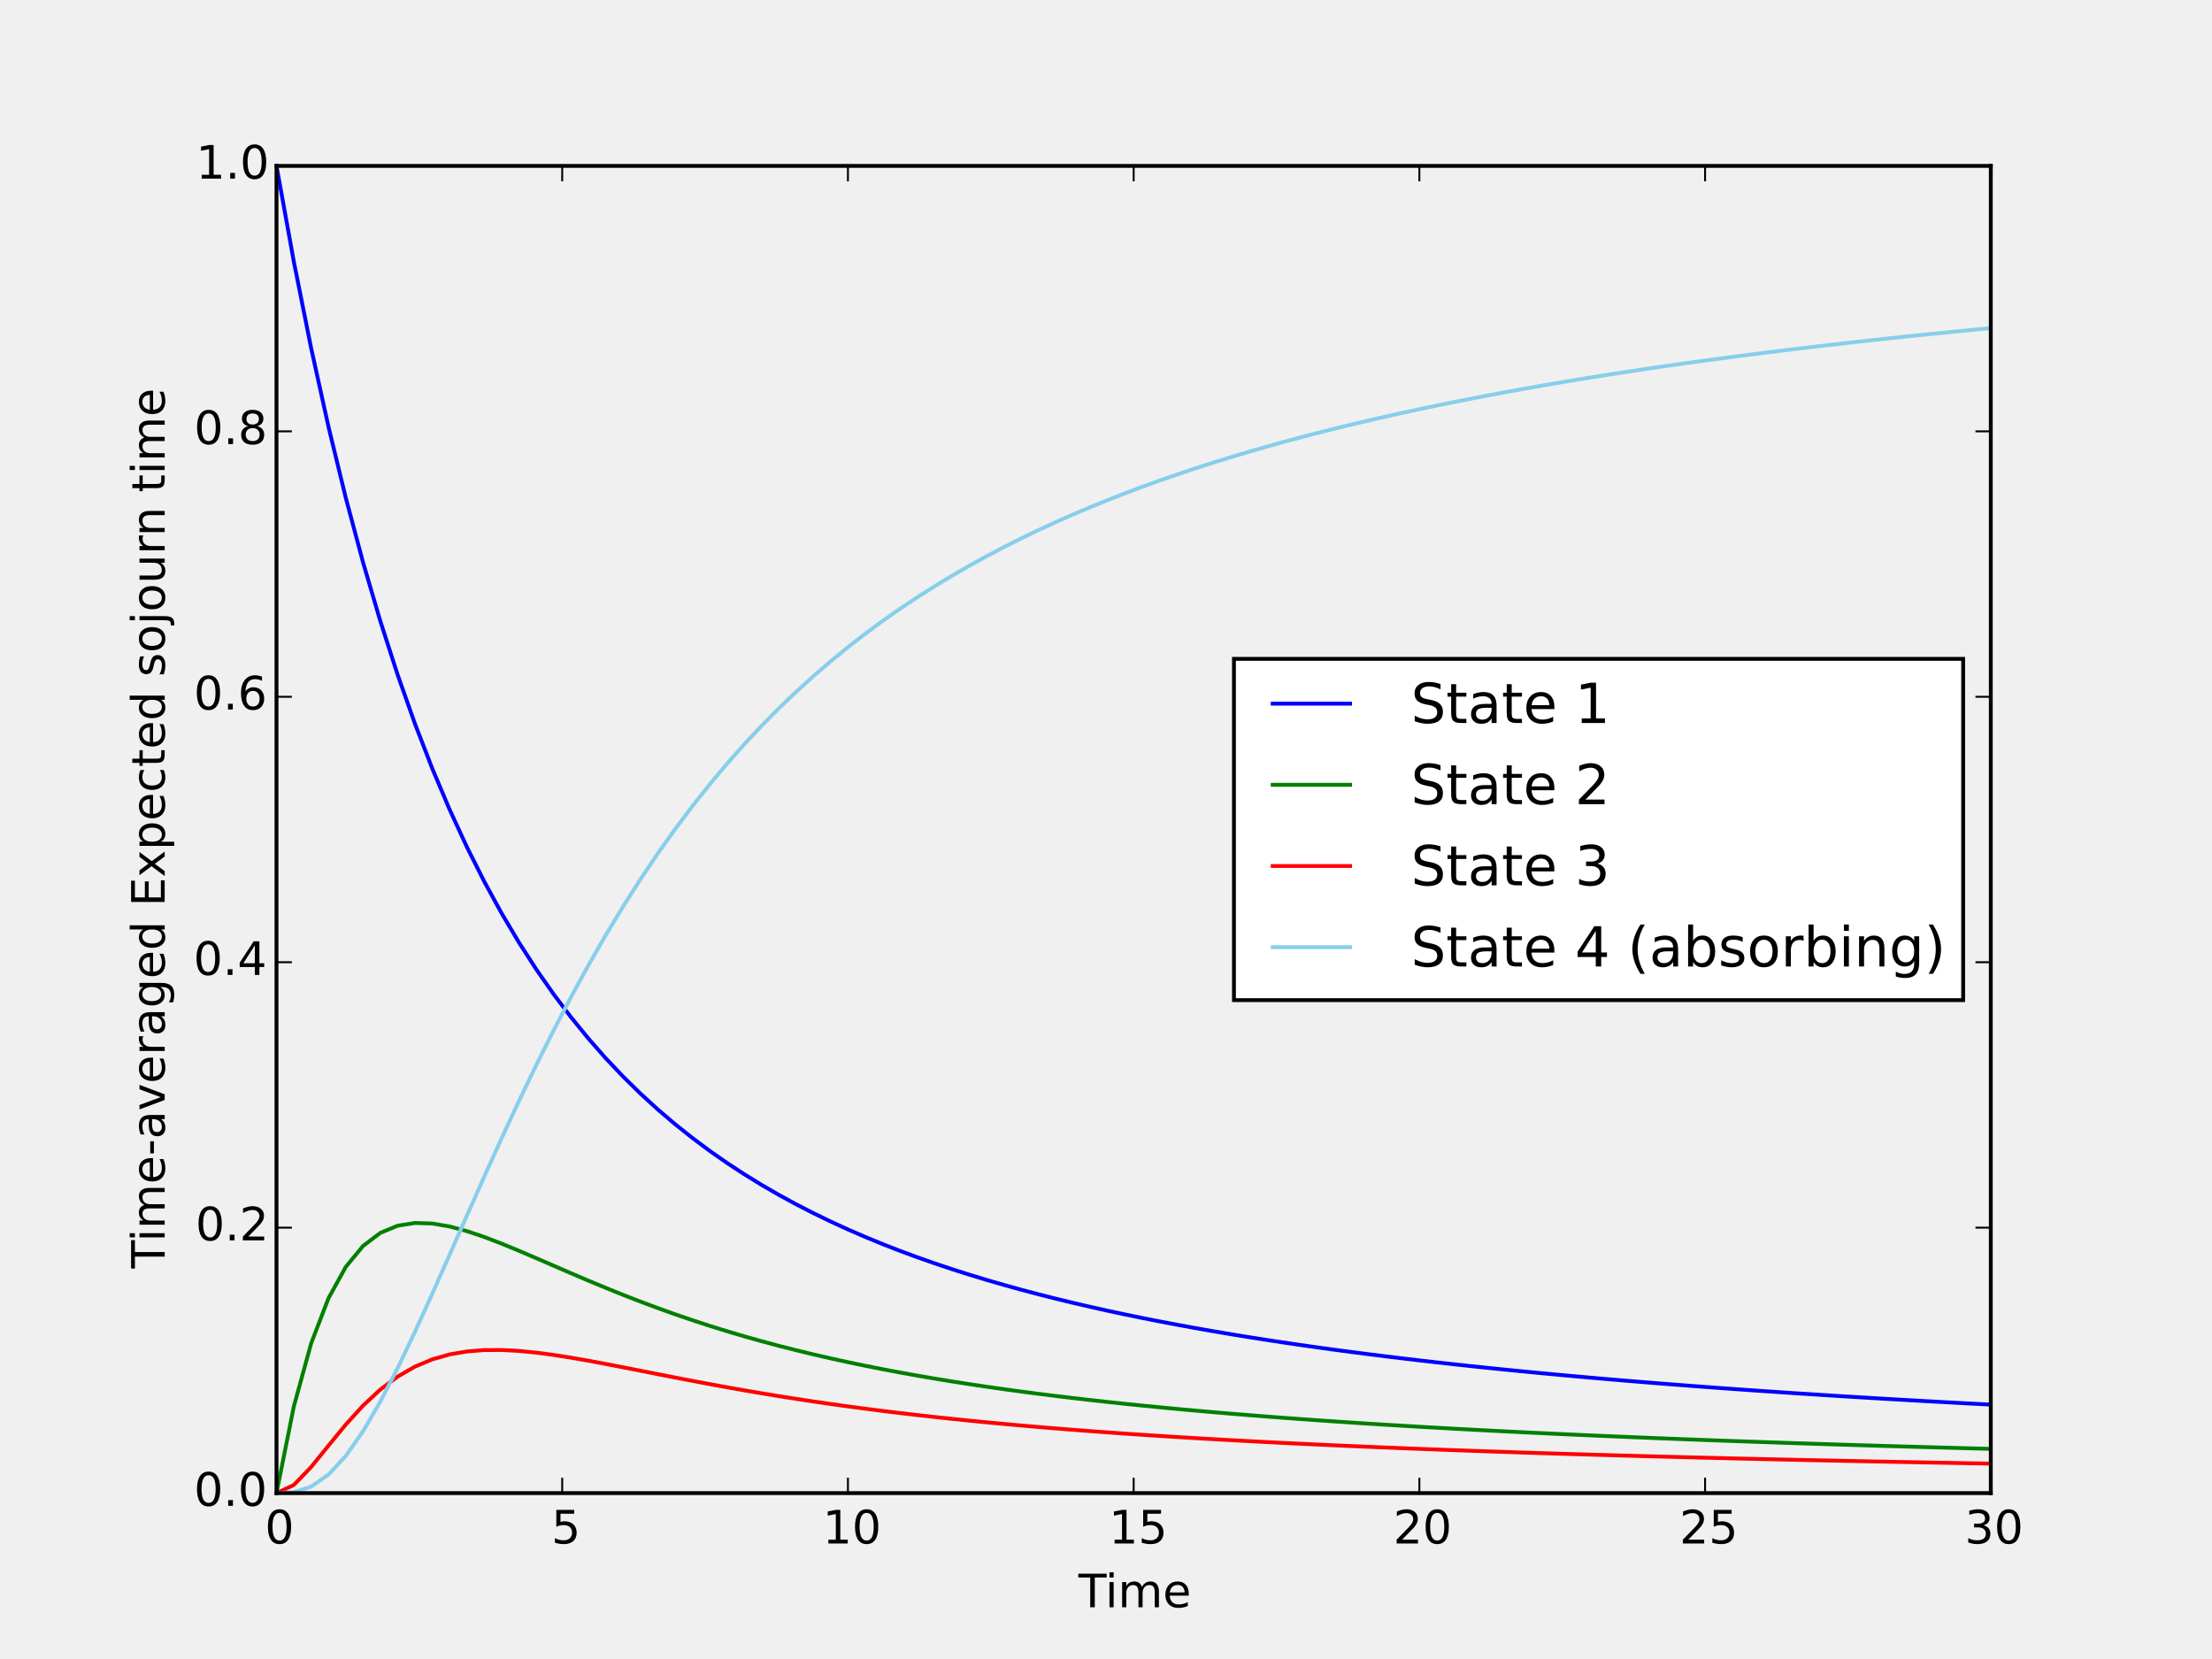
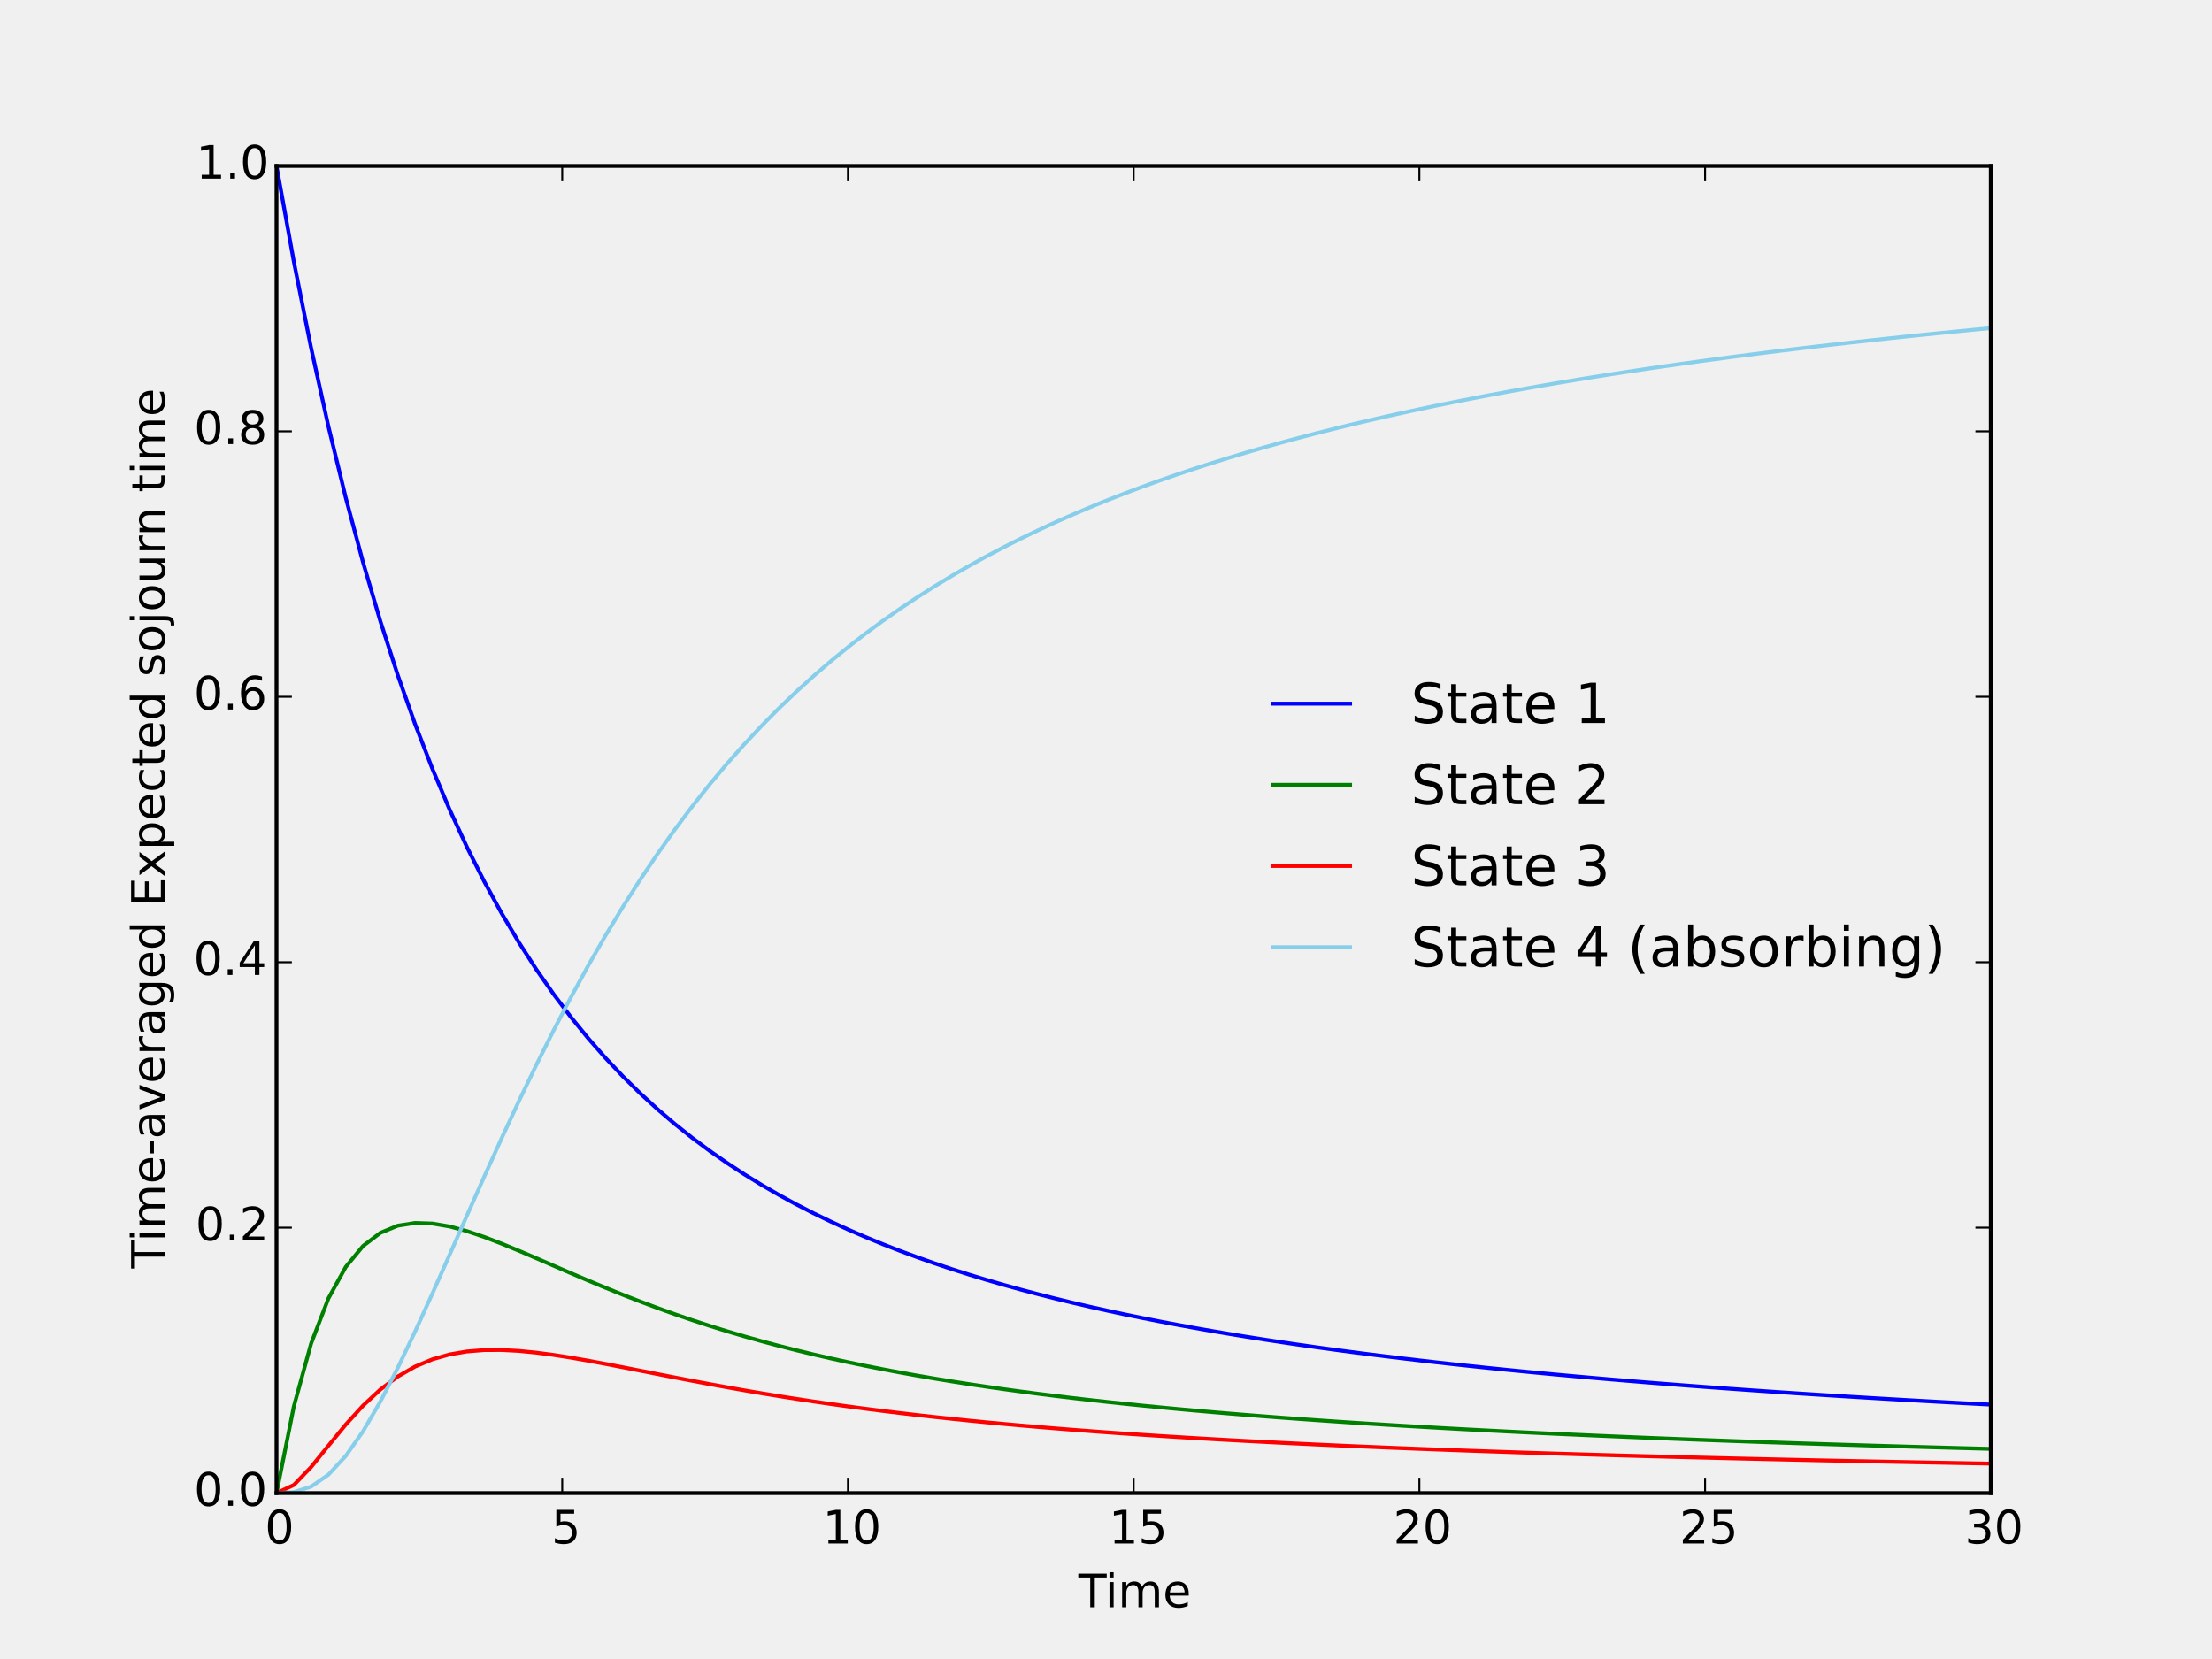
<svg xmlns="http://www.w3.org/2000/svg" xmlns:xlink="http://www.w3.org/1999/xlink" height="432pt" version="1.1" viewBox="0 0 576 432" width="576pt">
  <defs>
    <style type="text/css">
*{stroke-linecap:butt;stroke-linejoin:round;}
  </style>
  </defs>
  <g id="figure_1">
    <g id="patch_1">
      <path d=" M0 432 L576 432 L576 0 L0 0 L0 432" style="fill:none;" />
    </g>
    <g id="axes_1">
      <g id="patch_2">
        <path d=" M72 388.8 L518.4 388.8 L518.4 43.2 L72 43.2 L72 388.8" style="fill:none;" />
      </g>
      <g id="line2d_1">
        <path clip-path="url(#p7ff5b81e1d)" d=" M72 43.201 L76.509 68.109 L81.018 90.653 L85.527 111.083 L90.037 129.624 L94.546 146.472 L99.055 161.803 L103.564 175.774 L108.073 188.522 L112.582 200.172 L117.091 210.834 L121.6 220.606 L126.109 229.574 L130.618 237.818 L135.127 245.407 L139.636 252.403 L144.146 258.863 L148.655 264.836 L153.164 270.367 L157.673 275.497 L162.182 280.261 L166.691 284.692 L171.2 288.819 L175.709 292.668 L180.218 296.264 L184.727 299.628 L189.236 302.778 L193.746 305.733 L198.255 308.508 L202.764 311.118 L207.273 313.575 L211.782 315.892 L216.291 318.079 L220.8 320.146 L225.309 322.101 L229.818 323.954 L234.327 325.711 L238.836 327.379 L243.346 328.964 L247.855 330.473 L252.364 331.909 L256.873 333.278 L261.382 334.585 L265.891 335.833 L270.4 337.026 L274.909 338.167 L279.418 339.261 L283.927 340.308 L288.436 341.313 L292.946 342.278 L297.455 343.204 L301.964 344.095 L306.473 344.952 L310.982 345.777 L315.491 346.572 L320 347.338 L324.509 348.077 L329.018 348.79 L333.527 349.479 L338.036 350.145 L342.546 350.788 L347.055 351.411 L351.564 352.013 L356.073 352.597 L360.582 353.162 L365.091 353.71 L369.6 354.242 L374.109 354.757 L378.618 355.258 L383.127 355.744 L387.636 356.216 L392.145 356.674 L396.655 357.121 L401.164 357.554 L405.673 357.977 L410.182 358.388 L414.691 358.788 L419.2 359.177 L423.709 359.557 L428.218 359.927 L432.727 360.288 L437.236 360.64 L441.745 360.984 L446.255 361.319 L450.764 361.646 L455.273 361.965 L459.782 362.277 L464.291 362.582 L468.8 362.88 L473.309 363.171 L477.818 363.456 L482.327 363.735 L486.836 364.007 L491.345 364.274 L495.855 364.534 L500.364 364.79 L504.873 365.04 L509.382 365.285 L513.891 365.525 L518.4 365.76" style="fill:none;stroke:#0000ff;stroke-linecap:square;" />
      </g>
      <g id="line2d_2">
        <path clip-path="url(#p7ff5b81e1d)" d=" M72 388.799 L76.509 366.256 L81.018 349.828 L85.527 338.08 L90.037 329.901 L94.546 324.438 L99.055 321.029 L103.564 319.166 L108.073 318.459 L112.582 318.605 L117.091 319.373 L121.6 320.587 L126.109 322.11 L130.618 323.84 L135.127 325.699 L139.636 327.628 L144.146 329.584 L148.655 331.535 L153.164 333.456 L157.673 335.332 L162.182 337.152 L166.691 338.907 L171.2 340.593 L175.709 342.208 L180.218 343.751 L184.727 345.223 L189.236 346.626 L193.746 347.961 L198.255 349.231 L202.764 350.439 L207.273 351.587 L211.782 352.679 L216.291 353.717 L220.8 354.704 L225.309 355.644 L229.818 356.538 L234.327 357.39 L238.836 358.202 L243.346 358.977 L247.855 359.715 L252.364 360.421 L256.873 361.095 L261.382 361.739 L265.891 362.356 L270.4 362.946 L274.909 363.511 L279.418 364.054 L283.927 364.574 L288.436 365.073 L292.946 365.553 L297.455 366.014 L301.964 366.457 L306.473 366.884 L310.982 367.296 L315.491 367.692 L320 368.074 L324.509 368.443 L329.018 368.799 L333.527 369.143 L338.036 369.475 L342.546 369.796 L347.055 370.107 L351.564 370.408 L356.073 370.7 L360.582 370.982 L365.091 371.256 L369.6 371.522 L374.109 371.779 L378.618 372.029 L383.127 372.272 L387.636 372.508 L392.145 372.738 L396.655 372.961 L401.164 373.177 L405.673 373.389 L410.182 373.594 L414.691 373.794 L419.2 373.989 L423.709 374.179 L428.218 374.364 L432.727 374.544 L437.236 374.72 L441.745 374.892 L446.255 375.059 L450.764 375.223 L455.273 375.383 L459.782 375.539 L464.291 375.691 L468.8 375.84 L473.309 375.986 L477.818 376.128 L482.327 376.267 L486.836 376.404 L491.345 376.537 L495.855 376.667 L500.364 376.795 L504.873 376.92 L509.382 377.042 L513.891 377.162 L518.4 377.28" style="fill:none;stroke:#008000;stroke-linecap:square;" />
      </g>
      <g id="line2d_3">
        <path clip-path="url(#p7ff5b81e1d)" d=" M72 388.8 L76.509 386.687 L81.018 382.008 L85.527 376.449 L90.037 370.953 L94.546 366.007 L99.055 361.822 L103.564 358.451 L108.073 355.86 L112.582 353.97 L117.091 352.688 L121.6 351.914 L126.109 351.557 L130.618 351.534 L135.127 351.776 L139.636 352.221 L144.146 352.818 L148.655 353.528 L153.164 354.317 L157.673 355.158 L162.182 356.031 L166.691 356.918 L171.2 357.808 L175.709 358.691 L180.218 359.559 L184.727 360.407 L189.236 361.231 L193.746 362.029 L198.255 362.8 L202.764 363.542 L207.273 364.255 L211.782 364.939 L216.291 365.594 L220.8 366.223 L225.309 366.824 L229.818 367.399 L234.327 367.95 L238.836 368.477 L243.346 368.981 L247.855 369.463 L252.364 369.925 L256.873 370.367 L261.382 370.791 L265.891 371.197 L270.4 371.586 L274.909 371.959 L279.418 372.318 L283.927 372.662 L288.436 372.993 L292.946 373.311 L297.455 373.617 L301.964 373.911 L306.473 374.195 L310.982 374.468 L315.491 374.732 L320 374.986 L324.509 375.231 L329.018 375.468 L333.527 375.697 L338.036 375.918 L342.546 376.132 L347.055 376.339 L351.564 376.54 L356.073 376.734 L360.582 376.922 L365.091 377.105 L369.6 377.282 L374.109 377.453 L378.618 377.62 L383.127 377.782 L387.636 377.939 L392.145 378.092 L396.655 378.241 L401.164 378.385 L405.673 378.526 L410.182 378.663 L414.691 378.796 L419.2 378.926 L423.709 379.053 L428.218 379.176 L432.727 379.296 L437.236 379.413 L441.745 379.528 L446.255 379.64 L450.764 379.749 L455.273 379.855 L459.782 379.959 L464.291 380.061 L468.8 380.16 L473.309 380.257 L477.818 380.352 L482.327 380.445 L486.836 380.536 L491.345 380.625 L495.855 380.712 L500.364 380.797 L504.873 380.88 L509.382 380.962 L513.891 381.042 L518.4 381.12" style="fill:none;stroke:#ff0000;stroke-linecap:square;" />
      </g>
      <g id="line2d_4">
        <path clip-path="url(#p7ff5b81e1d)" d=" M72 388.8 L76.509 388.549 L81.018 387.111 L85.527 383.988 L90.037 379.121 L94.546 372.683 L99.055 364.946 L103.564 356.209 L108.073 346.759 L112.582 336.852 L117.091 326.705 L121.6 316.494 L126.109 306.359 L130.618 296.408 L135.127 286.718 L139.636 277.348 L144.146 268.334 L148.655 259.701 L153.164 251.459 L157.673 243.613 L162.182 236.157 L166.691 229.083 L171.2 222.38 L175.709 216.033 L180.218 210.026 L184.727 204.342 L189.236 198.965 L193.746 193.877 L198.255 189.061 L202.764 184.502 L207.273 180.183 L211.782 176.091 L216.291 172.21 L220.8 168.527 L225.309 165.031 L229.818 161.708 L234.327 158.549 L238.836 155.542 L243.346 152.678 L247.855 149.949 L252.364 147.345 L256.873 144.86 L261.382 142.485 L265.891 140.215 L270.4 138.042 L274.909 135.962 L279.418 133.968 L283.927 132.056 L288.436 130.221 L292.946 128.459 L297.455 126.765 L301.964 125.136 L306.473 123.569 L310.982 122.059 L315.491 120.605 L320 119.202 L324.509 117.849 L329.018 116.543 L333.527 115.281 L338.036 114.062 L342.546 112.883 L347.055 111.743 L351.564 110.639 L356.073 109.569 L360.582 108.533 L365.091 107.529 L369.6 106.555 L374.109 105.61 L378.618 104.693 L383.127 103.802 L387.636 102.937 L392.145 102.096 L396.655 101.278 L401.164 100.483 L405.673 99.709 L410.182 98.956 L414.691 98.222 L419.2 97.508 L423.709 96.812 L428.218 96.133 L432.727 95.472 L437.236 94.826 L441.745 94.197 L446.255 93.582 L450.764 92.983 L455.273 92.397 L459.782 91.825 L464.291 91.266 L468.8 90.72 L473.309 90.186 L477.818 89.664 L482.327 89.153 L486.836 88.654 L491.345 88.165 L495.855 87.687 L500.364 87.219 L504.873 86.76 L509.382 86.311 L513.891 85.871 L518.4 85.44" style="fill:none;stroke:#87ceeb;stroke-linecap:square;" />
      </g>
      <g id="patch_3">
        <path d=" M72 43.2 L518.4 43.2 L518.4 43.2" style="fill:none;stroke:#000000;stroke-linecap:square;stroke-linejoin:miter;" />
      </g>
      <g id="patch_4">
        <path d=" M518.4 388.8 L518.4 43.2 L518.4 43.2" style="fill:none;stroke:#000000;stroke-linecap:square;stroke-linejoin:miter;" />
      </g>
      <g id="patch_5">
        <path d=" M72 388.8 L518.4 388.8 L518.4 388.8" style="fill:none;stroke:#000000;stroke-linecap:square;stroke-linejoin:miter;" />
      </g>
      <g id="patch_6">
        <path d=" M72 388.8 L72 43.2 L72 43.2" style="fill:none;stroke:#000000;stroke-linecap:square;stroke-linejoin:miter;" />
      </g>
      <g id="matplotlib.axis_1">
        <g id="xtick_1">
          <g id="line2d_5">
            <defs>
              <path d=" M0 0 L0 -4" id="mb1445623b5" style="stroke:#000000;stroke-width:0.5;" />
            </defs>
            <g>
              <use style="stroke:#000000;stroke-width:0.5;" x="72.0" xlink:href="#mb1445623b5" y="388.8" />
            </g>
          </g>
          <g id="line2d_6">
            <defs>
              <path d=" M0 0 L0 4" id="m3a68111ca7" style="stroke:#000000;stroke-width:0.5;" />
            </defs>
            <g>
              <use style="stroke:#000000;stroke-width:0.5;" x="72.0" xlink:href="#m3a68111ca7" y="43.2" />
            </g>
          </g>
          <g id="text_1">
            <defs>
              <path d=" M31.781 66.406 Q24.172 66.406 20.328 58.906 Q16.5 51.422 16.5 36.375 Q16.5 21.391 20.328 13.891 Q24.172 6.391 31.781 6.391 Q39.453 6.391 43.281 13.891 Q47.125 21.391 47.125 36.375 Q47.125 51.422 43.281 58.906 Q39.453 66.406 31.781 66.406 M31.781 74.219 Q44.047 74.219 50.516 64.516 Q56.984 54.828 56.984 36.375 Q56.984 17.969 50.516 8.266 Q44.047 -1.422 31.781 -1.422 Q19.531 -1.422 13.062 8.266 Q6.594 17.969 6.594 36.375 Q6.594 54.828 13.062 64.516 Q19.531 74.219 31.781 74.219" id="BitstreamVeraSans-Roman-30" />
            </defs>
            <g transform="translate(68.97656 401.9181)scale(0.12 -0.12)">
              <use xlink:href="#BitstreamVeraSans-Roman-30" />
            </g>
          </g>
        </g>
        <g id="xtick_2">
          <g id="line2d_7">
            <g>
              <use style="stroke:#000000;stroke-width:0.5;" x="146.4" xlink:href="#mb1445623b5" y="388.8" />
            </g>
          </g>
          <g id="line2d_8">
            <g>
              <use style="stroke:#000000;stroke-width:0.5;" x="146.4" xlink:href="#m3a68111ca7" y="43.2" />
            </g>
          </g>
          <g id="text_2">
            <defs>
              <path d=" M10.797 72.906 L49.516 72.906 L49.516 64.594 L19.828 64.594 L19.828 46.734 Q21.969 47.469 24.109 47.828 Q26.266 48.188 28.422 48.188 Q40.625 48.188 47.75 41.5 Q54.891 34.812 54.891 23.391 Q54.891 11.625 47.562 5.094 Q40.234 -1.422 26.906 -1.422 Q22.312 -1.422 17.547 -0.641 Q12.797 0.141 7.719 1.703 L7.719 11.625 Q12.109 9.234 16.797 8.062 Q21.484 6.891 26.703 6.891 Q35.156 6.891 40.078 11.328 Q45.016 15.766 45.016 23.391 Q45.016 31 40.078 35.438 Q35.156 39.891 26.703 39.891 Q22.75 39.891 18.812 39.016 Q14.891 38.141 10.797 36.281 z " id="BitstreamVeraSans-Roman-35" />
            </defs>
            <g transform="translate(143.5697 401.9181)scale(0.12 -0.12)">
              <use xlink:href="#BitstreamVeraSans-Roman-35" />
            </g>
          </g>
        </g>
        <g id="xtick_3">
          <g id="line2d_9">
            <g>
              <use style="stroke:#000000;stroke-width:0.5;" x="220.8" xlink:href="#mb1445623b5" y="388.8" />
            </g>
          </g>
          <g id="line2d_10">
            <g>
              <use style="stroke:#000000;stroke-width:0.5;" x="220.8" xlink:href="#m3a68111ca7" y="43.2" />
            </g>
          </g>
          <g id="text_3">
            <defs>
              <path d=" M12.406 8.297 L28.516 8.297 L28.516 63.922 L10.984 60.406 L10.984 69.391 L28.422 72.906 L38.281 72.906 L38.281 8.297 L54.391 8.297 L54.391 0 L12.406 0 z " id="BitstreamVeraSans-Roman-31" />
            </defs>
            <g transform="translate(214.2225 401.9181)scale(0.12 -0.12)">
              <use xlink:href="#BitstreamVeraSans-Roman-31" />
              <use x="63.623" xlink:href="#BitstreamVeraSans-Roman-30" />
            </g>
          </g>
        </g>
        <g id="xtick_4">
          <g id="line2d_11">
            <g>
              <use style="stroke:#000000;stroke-width:0.5;" x="295.2" xlink:href="#mb1445623b5" y="388.8" />
            </g>
          </g>
          <g id="line2d_12">
            <g>
              <use style="stroke:#000000;stroke-width:0.5;" x="295.2" xlink:href="#m3a68111ca7" y="43.2" />
            </g>
          </g>
          <g id="text_4">
            <g transform="translate(288.7481 401.9181)scale(0.12 -0.12)">
              <use xlink:href="#BitstreamVeraSans-Roman-31" />
              <use x="63.623" xlink:href="#BitstreamVeraSans-Roman-35" />
            </g>
          </g>
        </g>
        <g id="xtick_5">
          <g id="line2d_13">
            <g>
              <use style="stroke:#000000;stroke-width:0.5;" x="369.6" xlink:href="#mb1445623b5" y="388.8" />
            </g>
          </g>
          <g id="line2d_14">
            <g>
              <use style="stroke:#000000;stroke-width:0.5;" x="369.6" xlink:href="#m3a68111ca7" y="43.2" />
            </g>
          </g>
          <g id="text_5">
            <defs>
              <path d=" M19.188 8.297 L53.609 8.297 L53.609 0 L7.328 0 L7.328 8.297 Q12.938 14.109 22.625 23.891 Q32.328 33.688 34.812 36.531 Q39.547 41.844 41.422 45.531 Q43.312 49.219 43.312 52.781 Q43.312 58.594 39.234 62.25 Q35.156 65.922 28.609 65.922 Q23.969 65.922 18.812 64.312 Q13.672 62.703 7.812 59.422 L7.812 69.391 Q13.766 71.781 18.938 73 Q24.125 74.219 28.422 74.219 Q39.75 74.219 46.484 68.547 Q53.219 62.891 53.219 53.422 Q53.219 48.922 51.531 44.891 Q49.859 40.875 45.406 35.406 Q44.188 33.984 37.641 27.219 Q31.109 20.453 19.188 8.297" id="BitstreamVeraSans-Roman-32" />
            </defs>
            <g transform="translate(362.8031 401.9181)scale(0.12 -0.12)">
              <use xlink:href="#BitstreamVeraSans-Roman-32" />
              <use x="63.623" xlink:href="#BitstreamVeraSans-Roman-30" />
            </g>
          </g>
        </g>
        <g id="xtick_6">
          <g id="line2d_15">
            <g>
              <use style="stroke:#000000;stroke-width:0.5;" x="444.0" xlink:href="#mb1445623b5" y="388.8" />
            </g>
          </g>
          <g id="line2d_16">
            <g>
              <use style="stroke:#000000;stroke-width:0.5;" x="444.0" xlink:href="#m3a68111ca7" y="43.2" />
            </g>
          </g>
          <g id="text_6">
            <g transform="translate(437.3288 401.9181)scale(0.12 -0.12)">
              <use xlink:href="#BitstreamVeraSans-Roman-32" />
              <use x="63.623" xlink:href="#BitstreamVeraSans-Roman-35" />
            </g>
          </g>
        </g>
        <g id="xtick_7">
          <g id="line2d_17">
            <g>
              <use style="stroke:#000000;stroke-width:0.5;" x="518.4" xlink:href="#mb1445623b5" y="388.8" />
            </g>
          </g>
          <g id="line2d_18">
            <g>
              <use style="stroke:#000000;stroke-width:0.5;" x="518.4" xlink:href="#m3a68111ca7" y="43.2" />
            </g>
          </g>
          <g id="text_7">
            <defs>
              <path d=" M40.578 39.312 Q47.656 37.797 51.625 33 Q55.609 28.219 55.609 21.188 Q55.609 10.406 48.188 4.484 Q40.766 -1.422 27.094 -1.422 Q22.516 -1.422 17.656 -0.516 Q12.797 0.391 7.625 2.203 L7.625 11.719 Q11.719 9.328 16.594 8.109 Q21.484 6.891 26.812 6.891 Q36.078 6.891 40.938 10.547 Q45.797 14.203 45.797 21.188 Q45.797 27.641 41.281 31.266 Q36.766 34.906 28.719 34.906 L20.219 34.906 L20.219 43.016 L29.109 43.016 Q36.375 43.016 40.234 45.922 Q44.094 48.828 44.094 54.297 Q44.094 59.906 40.109 62.906 Q36.141 65.922 28.719 65.922 Q24.656 65.922 20.016 65.031 Q15.375 64.156 9.812 62.312 L9.812 71.094 Q15.438 72.656 20.344 73.438 Q25.25 74.219 29.594 74.219 Q40.828 74.219 47.359 69.109 Q53.906 64.016 53.906 55.328 Q53.906 49.266 50.438 45.094 Q46.969 40.922 40.578 39.312" id="BitstreamVeraSans-Roman-33" />
            </defs>
            <g transform="translate(511.6209 401.9181)scale(0.12 -0.12)">
              <use xlink:href="#BitstreamVeraSans-Roman-33" />
              <use x="63.623" xlink:href="#BitstreamVeraSans-Roman-30" />
            </g>
          </g>
        </g>
        <g id="text_8">
          <defs>
            <path d=" M56.203 29.594 L56.203 25.203 L14.891 25.203 Q15.484 15.922 20.484 11.062 Q25.484 6.203 34.422 6.203 Q39.594 6.203 44.453 7.469 Q49.312 8.734 54.109 11.281 L54.109 2.781 Q49.266 0.734 44.188 -0.344 Q39.109 -1.422 33.891 -1.422 Q20.797 -1.422 13.156 6.188 Q5.516 13.812 5.516 26.812 Q5.516 40.234 12.766 48.109 Q20.016 56 32.328 56 Q43.359 56 49.781 48.891 Q56.203 41.797 56.203 29.594 M47.219 32.234 Q47.125 39.594 43.094 43.984 Q39.062 48.391 32.422 48.391 Q24.906 48.391 20.391 44.141 Q15.875 39.891 15.188 32.172 z " id="BitstreamVeraSans-Roman-65" />
            <path d=" M9.422 54.688 L18.406 54.688 L18.406 0 L9.422 0 z  M9.422 75.984 L18.406 75.984 L18.406 64.594 L9.422 64.594 z " id="BitstreamVeraSans-Roman-69" />
            <path d=" M-0.297 72.906 L61.375 72.906 L61.375 64.594 L35.5 64.594 L35.5 0 L25.594 0 L25.594 64.594 L-0.297 64.594 z " id="BitstreamVeraSans-Roman-54" />
            <path d=" M52 44.188 Q55.375 50.25 60.062 53.125 Q64.75 56 71.094 56 Q79.641 56 84.281 50.016 Q88.922 44.047 88.922 33.016 L88.922 0 L79.891 0 L79.891 32.719 Q79.891 40.578 77.094 44.375 Q74.312 48.188 68.609 48.188 Q61.625 48.188 57.562 43.547 Q53.516 38.922 53.516 30.906 L53.516 0 L44.484 0 L44.484 32.719 Q44.484 40.625 41.703 44.406 Q38.922 48.188 33.109 48.188 Q26.219 48.188 22.156 43.531 Q18.109 38.875 18.109 30.906 L18.109 0 L9.078 0 L9.078 54.688 L18.109 54.688 L18.109 46.188 Q21.188 51.219 25.484 53.609 Q29.781 56 35.688 56 Q41.656 56 45.828 52.969 Q50 49.953 52 44.188" id="BitstreamVeraSans-Roman-6d" />
          </defs>
          <g transform="translate(280.8216 418.5319)scale(0.12 -0.12)">
            <use xlink:href="#BitstreamVeraSans-Roman-54" />
            <use x="57.959" xlink:href="#BitstreamVeraSans-Roman-69" />
            <use x="85.742" xlink:href="#BitstreamVeraSans-Roman-6d" />
            <use x="183.154" xlink:href="#BitstreamVeraSans-Roman-65" />
          </g>
        </g>
      </g>
      <g id="matplotlib.axis_2">
        <g id="ytick_1">
          <g id="line2d_19">
            <defs>
              <path d=" M0 0 L4 0" id="m71e820122c" style="stroke:#000000;stroke-width:0.5;" />
            </defs>
            <g>
              <use style="stroke:#000000;stroke-width:0.5;" x="72.0" xlink:href="#m71e820122c" y="388.8" />
            </g>
          </g>
          <g id="line2d_20">
            <defs>
              <path d=" M0 0 L-4 0" id="m81ec2b1422" style="stroke:#000000;stroke-width:0.5;" />
            </defs>
            <g>
              <use style="stroke:#000000;stroke-width:0.5;" x="518.4" xlink:href="#m81ec2b1422" y="388.8" />
            </g>
          </g>
          <g id="text_9">
            <defs>
              <path d=" M10.688 12.406 L21 12.406 L21 0 L10.688 0 z " id="BitstreamVeraSans-Roman-2e" />
            </defs>
            <g transform="translate(50.50438 392.1112)scale(0.12 -0.12)">
              <use xlink:href="#BitstreamVeraSans-Roman-30" />
              <use x="63.623" xlink:href="#BitstreamVeraSans-Roman-2e" />
              <use x="95.41" xlink:href="#BitstreamVeraSans-Roman-30" />
            </g>
          </g>
        </g>
        <g id="ytick_2">
          <g id="line2d_21">
            <g>
              <use style="stroke:#000000;stroke-width:0.5;" x="72.0" xlink:href="#m71e820122c" y="319.68" />
            </g>
          </g>
          <g id="line2d_22">
            <g>
              <use style="stroke:#000000;stroke-width:0.5;" x="518.4" xlink:href="#m81ec2b1422" y="319.68" />
            </g>
          </g>
          <g id="text_10">
            <g transform="translate(50.90937 322.9912)scale(0.12 -0.12)">
              <use xlink:href="#BitstreamVeraSans-Roman-30" />
              <use x="63.623" xlink:href="#BitstreamVeraSans-Roman-2e" />
              <use x="95.41" xlink:href="#BitstreamVeraSans-Roman-32" />
            </g>
          </g>
        </g>
        <g id="ytick_3">
          <g id="line2d_23">
            <g>
              <use style="stroke:#000000;stroke-width:0.5;" x="72.0" xlink:href="#m71e820122c" y="250.56" />
            </g>
          </g>
          <g id="line2d_24">
            <g>
              <use style="stroke:#000000;stroke-width:0.5;" x="518.4" xlink:href="#m81ec2b1422" y="250.56" />
            </g>
          </g>
          <g id="text_11">
            <defs>
              <path d=" M37.797 64.312 L12.891 25.391 L37.797 25.391 z  M35.203 72.906 L47.609 72.906 L47.609 25.391 L58.016 25.391 L58.016 17.188 L47.609 17.188 L47.609 0 L37.797 0 L37.797 17.188 L4.891 17.188 L4.891 26.703 z " id="BitstreamVeraSans-Roman-34" />
            </defs>
            <g transform="translate(50.38063 253.8713)scale(0.12 -0.12)">
              <use xlink:href="#BitstreamVeraSans-Roman-30" />
              <use x="63.623" xlink:href="#BitstreamVeraSans-Roman-2e" />
              <use x="95.41" xlink:href="#BitstreamVeraSans-Roman-34" />
            </g>
          </g>
        </g>
        <g id="ytick_4">
          <g id="line2d_25">
            <g>
              <use style="stroke:#000000;stroke-width:0.5;" x="72.0" xlink:href="#m71e820122c" y="181.44" />
            </g>
          </g>
          <g id="line2d_26">
            <g>
              <use style="stroke:#000000;stroke-width:0.5;" x="518.4" xlink:href="#m81ec2b1422" y="181.44" />
            </g>
          </g>
          <g id="text_12">
            <defs>
              <path d=" M33.016 40.375 Q26.375 40.375 22.484 35.828 Q18.609 31.297 18.609 23.391 Q18.609 15.531 22.484 10.953 Q26.375 6.391 33.016 6.391 Q39.656 6.391 43.531 10.953 Q47.406 15.531 47.406 23.391 Q47.406 31.297 43.531 35.828 Q39.656 40.375 33.016 40.375 M52.594 71.297 L52.594 62.312 Q48.875 64.062 45.094 64.984 Q41.312 65.922 37.594 65.922 Q27.828 65.922 22.672 59.328 Q17.531 52.734 16.797 39.406 Q19.672 43.656 24.016 45.922 Q28.375 48.188 33.594 48.188 Q44.578 48.188 50.953 41.516 Q57.328 34.859 57.328 23.391 Q57.328 12.156 50.688 5.359 Q44.047 -1.422 33.016 -1.422 Q20.359 -1.422 13.672 8.266 Q6.984 17.969 6.984 36.375 Q6.984 53.656 15.188 63.938 Q23.391 74.219 37.203 74.219 Q40.922 74.219 44.703 73.484 Q48.484 72.75 52.594 71.297" id="BitstreamVeraSans-Roman-36" />
            </defs>
            <g transform="translate(50.46312 184.7512)scale(0.12 -0.12)">
              <use xlink:href="#BitstreamVeraSans-Roman-30" />
              <use x="63.623" xlink:href="#BitstreamVeraSans-Roman-2e" />
              <use x="95.41" xlink:href="#BitstreamVeraSans-Roman-36" />
            </g>
          </g>
        </g>
        <g id="ytick_5">
          <g id="line2d_27">
            <g>
              <use style="stroke:#000000;stroke-width:0.5;" x="72.0" xlink:href="#m71e820122c" y="112.32" />
            </g>
          </g>
          <g id="line2d_28">
            <g>
              <use style="stroke:#000000;stroke-width:0.5;" x="518.4" xlink:href="#m81ec2b1422" y="112.32" />
            </g>
          </g>
          <g id="text_13">
            <defs>
              <path d=" M31.781 34.625 Q24.75 34.625 20.719 30.859 Q16.703 27.094 16.703 20.516 Q16.703 13.922 20.719 10.156 Q24.75 6.391 31.781 6.391 Q38.812 6.391 42.859 10.172 Q46.922 13.969 46.922 20.516 Q46.922 27.094 42.891 30.859 Q38.875 34.625 31.781 34.625 M21.922 38.812 Q15.578 40.375 12.031 44.719 Q8.5 49.078 8.5 55.328 Q8.5 64.062 14.719 69.141 Q20.953 74.219 31.781 74.219 Q42.672 74.219 48.875 69.141 Q55.078 64.062 55.078 55.328 Q55.078 49.078 51.531 44.719 Q48 40.375 41.703 38.812 Q48.828 37.156 52.797 32.312 Q56.781 27.484 56.781 20.516 Q56.781 9.906 50.312 4.234 Q43.844 -1.422 31.781 -1.422 Q19.734 -1.422 13.25 4.234 Q6.781 9.906 6.781 20.516 Q6.781 27.484 10.781 32.312 Q14.797 37.156 21.922 38.812 M18.312 54.391 Q18.312 48.734 21.844 45.562 Q25.391 42.391 31.781 42.391 Q38.141 42.391 41.719 45.562 Q45.312 48.734 45.312 54.391 Q45.312 60.062 41.719 63.234 Q38.141 66.406 31.781 66.406 Q25.391 66.406 21.844 63.234 Q18.312 60.062 18.312 54.391" id="BitstreamVeraSans-Roman-38" />
            </defs>
            <g transform="translate(50.52875 115.6312)scale(0.12 -0.12)">
              <use xlink:href="#BitstreamVeraSans-Roman-30" />
              <use x="63.623" xlink:href="#BitstreamVeraSans-Roman-2e" />
              <use x="95.41" xlink:href="#BitstreamVeraSans-Roman-38" />
            </g>
          </g>
        </g>
        <g id="ytick_6">
          <g id="line2d_29">
            <g>
              <use style="stroke:#000000;stroke-width:0.5;" x="72.0" xlink:href="#m71e820122c" y="43.2" />
            </g>
          </g>
          <g id="line2d_30">
            <g>
              <use style="stroke:#000000;stroke-width:0.5;" x="518.4" xlink:href="#m81ec2b1422" y="43.2" />
            </g>
          </g>
          <g id="text_14">
            <g transform="translate(51.03125 46.51125)scale(0.12 -0.12)">
              <use xlink:href="#BitstreamVeraSans-Roman-31" />
              <use x="63.623" xlink:href="#BitstreamVeraSans-Roman-2e" />
              <use x="95.41" xlink:href="#BitstreamVeraSans-Roman-30" />
            </g>
          </g>
        </g>
        <g id="text_15">
          <defs>
            <path id="BitstreamVeraSans-Roman-20" />
            <path d=" M54.891 33.016 L54.891 0 L45.906 0 L45.906 32.719 Q45.906 40.484 42.875 44.328 Q39.844 48.188 33.797 48.188 Q26.516 48.188 22.312 43.547 Q18.109 38.922 18.109 30.906 L18.109 0 L9.078 0 L9.078 54.688 L18.109 54.688 L18.109 46.188 Q21.344 51.125 25.703 53.562 Q30.078 56 35.797 56 Q45.219 56 50.047 50.172 Q54.891 44.344 54.891 33.016" id="BitstreamVeraSans-Roman-6e" />
            <path d=" M34.281 27.484 Q23.391 27.484 19.188 25 Q14.984 22.516 14.984 16.5 Q14.984 11.719 18.141 8.906 Q21.297 6.109 26.703 6.109 Q34.188 6.109 38.703 11.406 Q43.219 16.703 43.219 25.484 L43.219 27.484 z  M52.203 31.203 L52.203 0 L43.219 0 L43.219 8.297 Q40.141 3.328 35.547 0.953 Q30.953 -1.422 24.312 -1.422 Q15.922 -1.422 10.953 3.297 Q6 8.016 6 15.922 Q6 25.141 12.172 29.828 Q18.359 34.516 30.609 34.516 L43.219 34.516 L43.219 35.406 Q43.219 41.609 39.141 45 Q35.062 48.391 27.688 48.391 Q23 48.391 18.547 47.266 Q14.109 46.141 10.016 43.891 L10.016 52.203 Q14.938 54.109 19.578 55.047 Q24.219 56 28.609 56 Q40.484 56 46.344 49.844 Q52.203 43.703 52.203 31.203" id="BitstreamVeraSans-Roman-61" />
            <path d=" M30.609 48.391 Q23.391 48.391 19.188 42.75 Q14.984 37.109 14.984 27.297 Q14.984 17.484 19.156 11.844 Q23.344 6.203 30.609 6.203 Q37.797 6.203 41.984 11.859 Q46.188 17.531 46.188 27.297 Q46.188 37.016 41.984 42.703 Q37.797 48.391 30.609 48.391 M30.609 56 Q42.328 56 49.016 48.375 Q55.719 40.766 55.719 27.297 Q55.719 13.875 49.016 6.219 Q42.328 -1.422 30.609 -1.422 Q18.844 -1.422 12.172 6.219 Q5.516 13.875 5.516 27.297 Q5.516 40.766 12.172 48.375 Q18.844 56 30.609 56" id="BitstreamVeraSans-Roman-6f" />
            <path d=" M9.422 54.688 L18.406 54.688 L18.406 -0.984 Q18.406 -11.422 14.422 -16.109 Q10.453 -20.797 1.609 -20.797 L-1.812 -20.797 L-1.812 -13.188 L0.594 -13.188 Q5.719 -13.188 7.562 -10.812 Q9.422 -8.453 9.422 -0.984 z  M9.422 75.984 L18.406 75.984 L18.406 64.594 L9.422 64.594 z " id="BitstreamVeraSans-Roman-6a" />
            <path d=" M48.781 52.594 L48.781 44.188 Q44.969 46.297 41.141 47.344 Q37.312 48.391 33.406 48.391 Q24.656 48.391 19.812 42.844 Q14.984 37.312 14.984 27.297 Q14.984 17.281 19.812 11.734 Q24.656 6.203 33.406 6.203 Q37.312 6.203 41.141 7.25 Q44.969 8.297 48.781 10.406 L48.781 2.094 Q45.016 0.344 40.984 -0.531 Q36.969 -1.422 32.422 -1.422 Q20.062 -1.422 12.781 6.344 Q5.516 14.109 5.516 27.297 Q5.516 40.672 12.859 48.328 Q20.219 56 33.016 56 Q37.156 56 41.109 55.141 Q45.062 54.297 48.781 52.594" id="BitstreamVeraSans-Roman-63" />
            <path d=" M44.281 53.078 L44.281 44.578 Q40.484 46.531 36.375 47.5 Q32.281 48.484 27.875 48.484 Q21.188 48.484 17.844 46.438 Q14.5 44.391 14.5 40.281 Q14.5 37.156 16.891 35.375 Q19.281 33.594 26.516 31.984 L29.594 31.297 Q39.156 29.25 43.188 25.516 Q47.219 21.781 47.219 15.094 Q47.219 7.469 41.188 3.016 Q35.156 -1.422 24.609 -1.422 Q20.219 -1.422 15.453 -0.562 Q10.688 0.297 5.422 2 L5.422 11.281 Q10.406 8.688 15.234 7.391 Q20.062 6.109 24.812 6.109 Q31.156 6.109 34.562 8.281 Q37.984 10.453 37.984 14.406 Q37.984 18.062 35.516 20.016 Q33.062 21.969 24.703 23.781 L21.578 24.516 Q13.234 26.266 9.516 29.906 Q5.812 33.547 5.812 39.891 Q5.812 47.609 11.281 51.797 Q16.75 56 26.812 56 Q31.781 56 36.172 55.266 Q40.578 54.547 44.281 53.078" id="BitstreamVeraSans-Roman-73" />
            <path d=" M9.812 72.906 L55.906 72.906 L55.906 64.594 L19.672 64.594 L19.672 43.016 L54.391 43.016 L54.391 34.719 L19.672 34.719 L19.672 8.297 L56.781 8.297 L56.781 0 L9.812 0 z " id="BitstreamVeraSans-Roman-45" />
            <path d=" M4.891 31.391 L31.203 31.391 L31.203 23.391 L4.891 23.391 z " id="BitstreamVeraSans-Roman-2d" />
            <path d=" M54.891 54.688 L35.109 28.078 L55.906 0 L45.312 0 L29.391 21.484 L13.484 0 L2.875 0 L24.125 28.609 L4.688 54.688 L15.281 54.688 L29.781 35.203 L44.281 54.688 z " id="BitstreamVeraSans-Roman-78" />
            <path d=" M2.984 54.688 L12.5 54.688 L29.594 8.797 L46.688 54.688 L56.203 54.688 L35.688 0 L23.484 0 z " id="BitstreamVeraSans-Roman-76" />
            <path d=" M45.406 46.391 L45.406 75.984 L54.391 75.984 L54.391 0 L45.406 0 L45.406 8.203 Q42.578 3.328 38.25 0.953 Q33.938 -1.422 27.875 -1.422 Q17.969 -1.422 11.734 6.484 Q5.516 14.406 5.516 27.297 Q5.516 40.188 11.734 48.094 Q17.969 56 27.875 56 Q33.938 56 38.25 53.625 Q42.578 51.266 45.406 46.391 M14.797 27.297 Q14.797 17.391 18.875 11.75 Q22.953 6.109 30.078 6.109 Q37.203 6.109 41.297 11.75 Q45.406 17.391 45.406 27.297 Q45.406 37.203 41.297 42.844 Q37.203 48.484 30.078 48.484 Q22.953 48.484 18.875 42.844 Q14.797 37.203 14.797 27.297" id="BitstreamVeraSans-Roman-64" />
            <path d=" M45.406 27.984 Q45.406 37.75 41.375 43.109 Q37.359 48.484 30.078 48.484 Q22.859 48.484 18.828 43.109 Q14.797 37.75 14.797 27.984 Q14.797 18.266 18.828 12.891 Q22.859 7.516 30.078 7.516 Q37.359 7.516 41.375 12.891 Q45.406 18.266 45.406 27.984 M54.391 6.781 Q54.391 -7.172 48.188 -13.984 Q42 -20.797 29.203 -20.797 Q24.469 -20.797 20.266 -20.094 Q16.062 -19.391 12.109 -17.922 L12.109 -9.188 Q16.062 -11.328 19.922 -12.344 Q23.781 -13.375 27.781 -13.375 Q36.625 -13.375 41.016 -8.766 Q45.406 -4.156 45.406 5.172 L45.406 9.625 Q42.625 4.781 38.281 2.391 Q33.938 0 27.875 0 Q17.828 0 11.672 7.656 Q5.516 15.328 5.516 27.984 Q5.516 40.672 11.672 48.328 Q17.828 56 27.875 56 Q33.938 56 38.281 53.609 Q42.625 51.219 45.406 46.391 L45.406 54.688 L54.391 54.688 z " id="BitstreamVeraSans-Roman-67" />
            <path d=" M8.5 21.578 L8.5 54.688 L17.484 54.688 L17.484 21.922 Q17.484 14.156 20.5 10.266 Q23.531 6.391 29.594 6.391 Q36.859 6.391 41.078 11.031 Q45.312 15.672 45.312 23.688 L45.312 54.688 L54.297 54.688 L54.297 0 L45.312 0 L45.312 8.406 Q42.047 3.422 37.719 1 Q33.406 -1.422 27.688 -1.422 Q18.266 -1.422 13.375 4.438 Q8.5 10.297 8.5 21.578" id="BitstreamVeraSans-Roman-75" />
            <path d=" M41.109 46.297 Q39.594 47.172 37.812 47.578 Q36.031 48 33.891 48 Q26.266 48 22.188 43.047 Q18.109 38.094 18.109 28.812 L18.109 0 L9.078 0 L9.078 54.688 L18.109 54.688 L18.109 46.188 Q20.953 51.172 25.484 53.578 Q30.031 56 36.531 56 Q37.453 56 38.578 55.875 Q39.703 55.766 41.062 55.516 z " id="BitstreamVeraSans-Roman-72" />
            <path d=" M18.312 70.219 L18.312 54.688 L36.812 54.688 L36.812 47.703 L18.312 47.703 L18.312 18.016 Q18.312 11.328 20.141 9.422 Q21.969 7.516 27.594 7.516 L36.812 7.516 L36.812 0 L27.594 0 Q17.188 0 13.234 3.875 Q9.281 7.766 9.281 18.016 L9.281 47.703 L2.688 47.703 L2.688 54.688 L9.281 54.688 L9.281 70.219 z " id="BitstreamVeraSans-Roman-74" />
            <path d=" M18.109 8.203 L18.109 -20.797 L9.078 -20.797 L9.078 54.688 L18.109 54.688 L18.109 46.391 Q20.953 51.266 25.266 53.625 Q29.594 56 35.594 56 Q45.562 56 51.781 48.094 Q58.016 40.188 58.016 27.297 Q58.016 14.406 51.781 6.484 Q45.562 -1.422 35.594 -1.422 Q29.594 -1.422 25.266 0.953 Q20.953 3.328 18.109 8.203 M48.688 27.297 Q48.688 37.203 44.609 42.844 Q40.531 48.484 33.406 48.484 Q26.266 48.484 22.188 42.844 Q18.109 37.203 18.109 27.297 Q18.109 17.391 22.188 11.75 Q26.266 6.109 33.406 6.109 Q40.531 6.109 44.609 11.75 Q48.688 17.391 48.688 27.297" id="BitstreamVeraSans-Roman-70" />
          </defs>
          <g transform="translate(42.885 330.2897)rotate(-90.0)scale(0.12 -0.12)">
            <use xlink:href="#BitstreamVeraSans-Roman-54" />
            <use x="57.959" xlink:href="#BitstreamVeraSans-Roman-69" />
            <use x="85.742" xlink:href="#BitstreamVeraSans-Roman-6d" />
            <use x="183.154" xlink:href="#BitstreamVeraSans-Roman-65" />
            <use x="244.678" xlink:href="#BitstreamVeraSans-Roman-2d" />
            <use x="280.762" xlink:href="#BitstreamVeraSans-Roman-61" />
            <use x="342.041" xlink:href="#BitstreamVeraSans-Roman-76" />
            <use x="401.221" xlink:href="#BitstreamVeraSans-Roman-65" />
            <use x="462.744" xlink:href="#BitstreamVeraSans-Roman-72" />
            <use x="503.857" xlink:href="#BitstreamVeraSans-Roman-61" />
            <use x="565.137" xlink:href="#BitstreamVeraSans-Roman-67" />
            <use x="628.613" xlink:href="#BitstreamVeraSans-Roman-65" />
            <use x="690.137" xlink:href="#BitstreamVeraSans-Roman-64" />
            <use x="753.613" xlink:href="#BitstreamVeraSans-Roman-20" />
            <use x="785.4" xlink:href="#BitstreamVeraSans-Roman-45" />
            <use x="848.584" xlink:href="#BitstreamVeraSans-Roman-78" />
            <use x="907.764" xlink:href="#BitstreamVeraSans-Roman-70" />
            <use x="971.24" xlink:href="#BitstreamVeraSans-Roman-65" />
            <use x="1032.764" xlink:href="#BitstreamVeraSans-Roman-63" />
            <use x="1087.744" xlink:href="#BitstreamVeraSans-Roman-74" />
            <use x="1126.953" xlink:href="#BitstreamVeraSans-Roman-65" />
            <use x="1188.477" xlink:href="#BitstreamVeraSans-Roman-64" />
            <use x="1251.953" xlink:href="#BitstreamVeraSans-Roman-20" />
            <use x="1283.74" xlink:href="#BitstreamVeraSans-Roman-73" />
            <use x="1335.84" xlink:href="#BitstreamVeraSans-Roman-6f" />
            <use x="1397.021" xlink:href="#BitstreamVeraSans-Roman-6a" />
            <use x="1424.805" xlink:href="#BitstreamVeraSans-Roman-6f" />
            <use x="1485.986" xlink:href="#BitstreamVeraSans-Roman-75" />
            <use x="1549.365" xlink:href="#BitstreamVeraSans-Roman-72" />
            <use x="1588.729" xlink:href="#BitstreamVeraSans-Roman-6e" />
            <use x="1652.107" xlink:href="#BitstreamVeraSans-Roman-20" />
            <use x="1683.895" xlink:href="#BitstreamVeraSans-Roman-74" />
            <use x="1723.104" xlink:href="#BitstreamVeraSans-Roman-69" />
            <use x="1750.887" xlink:href="#BitstreamVeraSans-Roman-6d" />
            <use x="1848.299" xlink:href="#BitstreamVeraSans-Roman-65" />
          </g>
        </g>
      </g>
      <g id="legend_1">
        <g id="patch_7">
-           <path d=" M321.32 260.433 L511.2 260.433 L511.2 171.567 L321.32 171.567 z " style="fill:#ffffff;stroke:#000000;stroke-linejoin:miter;" />
+           <path d=" M321.32 260.433 L511.2 260.433 L511.2 171.567 L321.32 171.567 L321.32 260.433" style="fill:none;opacity:0;" />
        </g>
        <g id="line2d_31">
          <path d=" M331.4 183.229 L351.56 183.229" style="fill:none;stroke:#0000ff;stroke-linecap:square;" />
        </g>
        <g id="line2d_32" />
        <g id="text_16">
          <defs>
            <path d=" M53.516 70.516 L53.516 60.891 Q47.906 63.578 42.922 64.891 Q37.938 66.219 33.297 66.219 Q25.25 66.219 20.875 63.094 Q16.5 59.969 16.5 54.203 Q16.5 49.359 19.406 46.891 Q22.312 44.438 30.422 42.922 L36.375 41.703 Q47.406 39.594 52.656 34.297 Q57.906 29 57.906 20.125 Q57.906 9.516 50.797 4.047 Q43.703 -1.422 29.984 -1.422 Q24.812 -1.422 18.969 -0.25 Q13.141 0.922 6.891 3.219 L6.891 13.375 Q12.891 10.016 18.656 8.297 Q24.422 6.594 29.984 6.594 Q38.422 6.594 43.016 9.906 Q47.609 13.234 47.609 19.391 Q47.609 24.75 44.312 27.781 Q41.016 30.812 33.5 32.328 L27.484 33.5 Q16.453 35.688 11.516 40.375 Q6.594 45.062 6.594 53.422 Q6.594 63.094 13.406 68.656 Q20.219 74.219 32.172 74.219 Q37.312 74.219 42.625 73.281 Q47.953 72.359 53.516 70.516" id="BitstreamVeraSans-Roman-53" />
          </defs>
          <g transform="translate(367.4003 188.2688)scale(0.144 -0.144)">
            <use xlink:href="#BitstreamVeraSans-Roman-53" />
            <use x="63.477" xlink:href="#BitstreamVeraSans-Roman-74" />
            <use x="102.686" xlink:href="#BitstreamVeraSans-Roman-61" />
            <use x="163.965" xlink:href="#BitstreamVeraSans-Roman-74" />
            <use x="203.174" xlink:href="#BitstreamVeraSans-Roman-65" />
            <use x="264.697" xlink:href="#BitstreamVeraSans-Roman-20" />
            <use x="296.484" xlink:href="#BitstreamVeraSans-Roman-31" />
          </g>
        </g>
        <g id="line2d_33">
          <path d=" M331.4 204.365 L351.56 204.365" style="fill:none;stroke:#008000;stroke-linecap:square;" />
        </g>
        <g id="line2d_34" />
        <g id="text_17">
          <g transform="translate(367.4003 209.4052)scale(0.144 -0.144)">
            <use xlink:href="#BitstreamVeraSans-Roman-53" />
            <use x="63.477" xlink:href="#BitstreamVeraSans-Roman-74" />
            <use x="102.686" xlink:href="#BitstreamVeraSans-Roman-61" />
            <use x="163.965" xlink:href="#BitstreamVeraSans-Roman-74" />
            <use x="203.174" xlink:href="#BitstreamVeraSans-Roman-65" />
            <use x="264.697" xlink:href="#BitstreamVeraSans-Roman-20" />
            <use x="296.484" xlink:href="#BitstreamVeraSans-Roman-32" />
          </g>
        </g>
        <g id="line2d_35">
          <path d=" M331.4 225.502 L351.56 225.502" style="fill:none;stroke:#ff0000;stroke-linecap:square;" />
        </g>
        <g id="line2d_36" />
        <g id="text_18">
          <g transform="translate(367.4003 230.5418)scale(0.144 -0.144)">
            <use xlink:href="#BitstreamVeraSans-Roman-53" />
            <use x="63.477" xlink:href="#BitstreamVeraSans-Roman-74" />
            <use x="102.686" xlink:href="#BitstreamVeraSans-Roman-61" />
            <use x="163.965" xlink:href="#BitstreamVeraSans-Roman-74" />
            <use x="203.174" xlink:href="#BitstreamVeraSans-Roman-65" />
            <use x="264.697" xlink:href="#BitstreamVeraSans-Roman-20" />
            <use x="296.484" xlink:href="#BitstreamVeraSans-Roman-33" />
          </g>
        </g>
        <g id="line2d_37">
          <path d=" M331.4 246.638 L351.56 246.638" style="fill:none;stroke:#87ceeb;stroke-linecap:square;" />
        </g>
        <g id="line2d_38" />
        <g id="text_19">
          <defs>
            <path d=" M8.016 75.875 L15.828 75.875 Q23.141 64.359 26.781 53.312 Q30.422 42.281 30.422 31.391 Q30.422 20.453 26.781 9.375 Q23.141 -1.703 15.828 -13.188 L8.016 -13.188 Q14.5 -2 17.703 9.062 Q20.906 20.125 20.906 31.391 Q20.906 42.672 17.703 53.656 Q14.5 64.656 8.016 75.875" id="BitstreamVeraSans-Roman-29" />
            <path d=" M31 75.875 Q24.469 64.656 21.281 53.656 Q18.109 42.672 18.109 31.391 Q18.109 20.125 21.312 9.062 Q24.516 -2 31 -13.188 L23.188 -13.188 Q15.875 -1.703 12.234 9.375 Q8.594 20.453 8.594 31.391 Q8.594 42.281 12.203 53.312 Q15.828 64.359 23.188 75.875 z " id="BitstreamVeraSans-Roman-28" />
            <path d=" M48.688 27.297 Q48.688 37.203 44.609 42.844 Q40.531 48.484 33.406 48.484 Q26.266 48.484 22.188 42.844 Q18.109 37.203 18.109 27.297 Q18.109 17.391 22.188 11.75 Q26.266 6.109 33.406 6.109 Q40.531 6.109 44.609 11.75 Q48.688 17.391 48.688 27.297 M18.109 46.391 Q20.953 51.266 25.266 53.625 Q29.594 56 35.594 56 Q45.562 56 51.781 48.094 Q58.016 40.188 58.016 27.297 Q58.016 14.406 51.781 6.484 Q45.562 -1.422 35.594 -1.422 Q29.594 -1.422 25.266 0.953 Q20.953 3.328 18.109 8.203 L18.109 0 L9.078 0 L9.078 75.984 L18.109 75.984 z " id="BitstreamVeraSans-Roman-62" />
          </defs>
          <g transform="translate(367.4003 251.6782)scale(0.144 -0.144)">
            <use xlink:href="#BitstreamVeraSans-Roman-53" />
            <use x="63.477" xlink:href="#BitstreamVeraSans-Roman-74" />
            <use x="102.686" xlink:href="#BitstreamVeraSans-Roman-61" />
            <use x="163.965" xlink:href="#BitstreamVeraSans-Roman-74" />
            <use x="203.174" xlink:href="#BitstreamVeraSans-Roman-65" />
            <use x="264.697" xlink:href="#BitstreamVeraSans-Roman-20" />
            <use x="296.484" xlink:href="#BitstreamVeraSans-Roman-34" />
            <use x="360.107" xlink:href="#BitstreamVeraSans-Roman-20" />
            <use x="391.895" xlink:href="#BitstreamVeraSans-Roman-28" />
            <use x="430.908" xlink:href="#BitstreamVeraSans-Roman-61" />
            <use x="492.188" xlink:href="#BitstreamVeraSans-Roman-62" />
            <use x="555.664" xlink:href="#BitstreamVeraSans-Roman-73" />
            <use x="607.764" xlink:href="#BitstreamVeraSans-Roman-6f" />
            <use x="668.945" xlink:href="#BitstreamVeraSans-Roman-72" />
            <use x="710.059" xlink:href="#BitstreamVeraSans-Roman-62" />
            <use x="773.535" xlink:href="#BitstreamVeraSans-Roman-69" />
            <use x="801.318" xlink:href="#BitstreamVeraSans-Roman-6e" />
            <use x="864.697" xlink:href="#BitstreamVeraSans-Roman-67" />
            <use x="928.174" xlink:href="#BitstreamVeraSans-Roman-29" />
          </g>
        </g>
      </g>
    </g>
  </g>
  <defs>
    <clipPath id="p7ff5b81e1d">
      <rect height="345.6" width="446.4" x="72.0" y="43.2" />
    </clipPath>
  </defs>
</svg>
